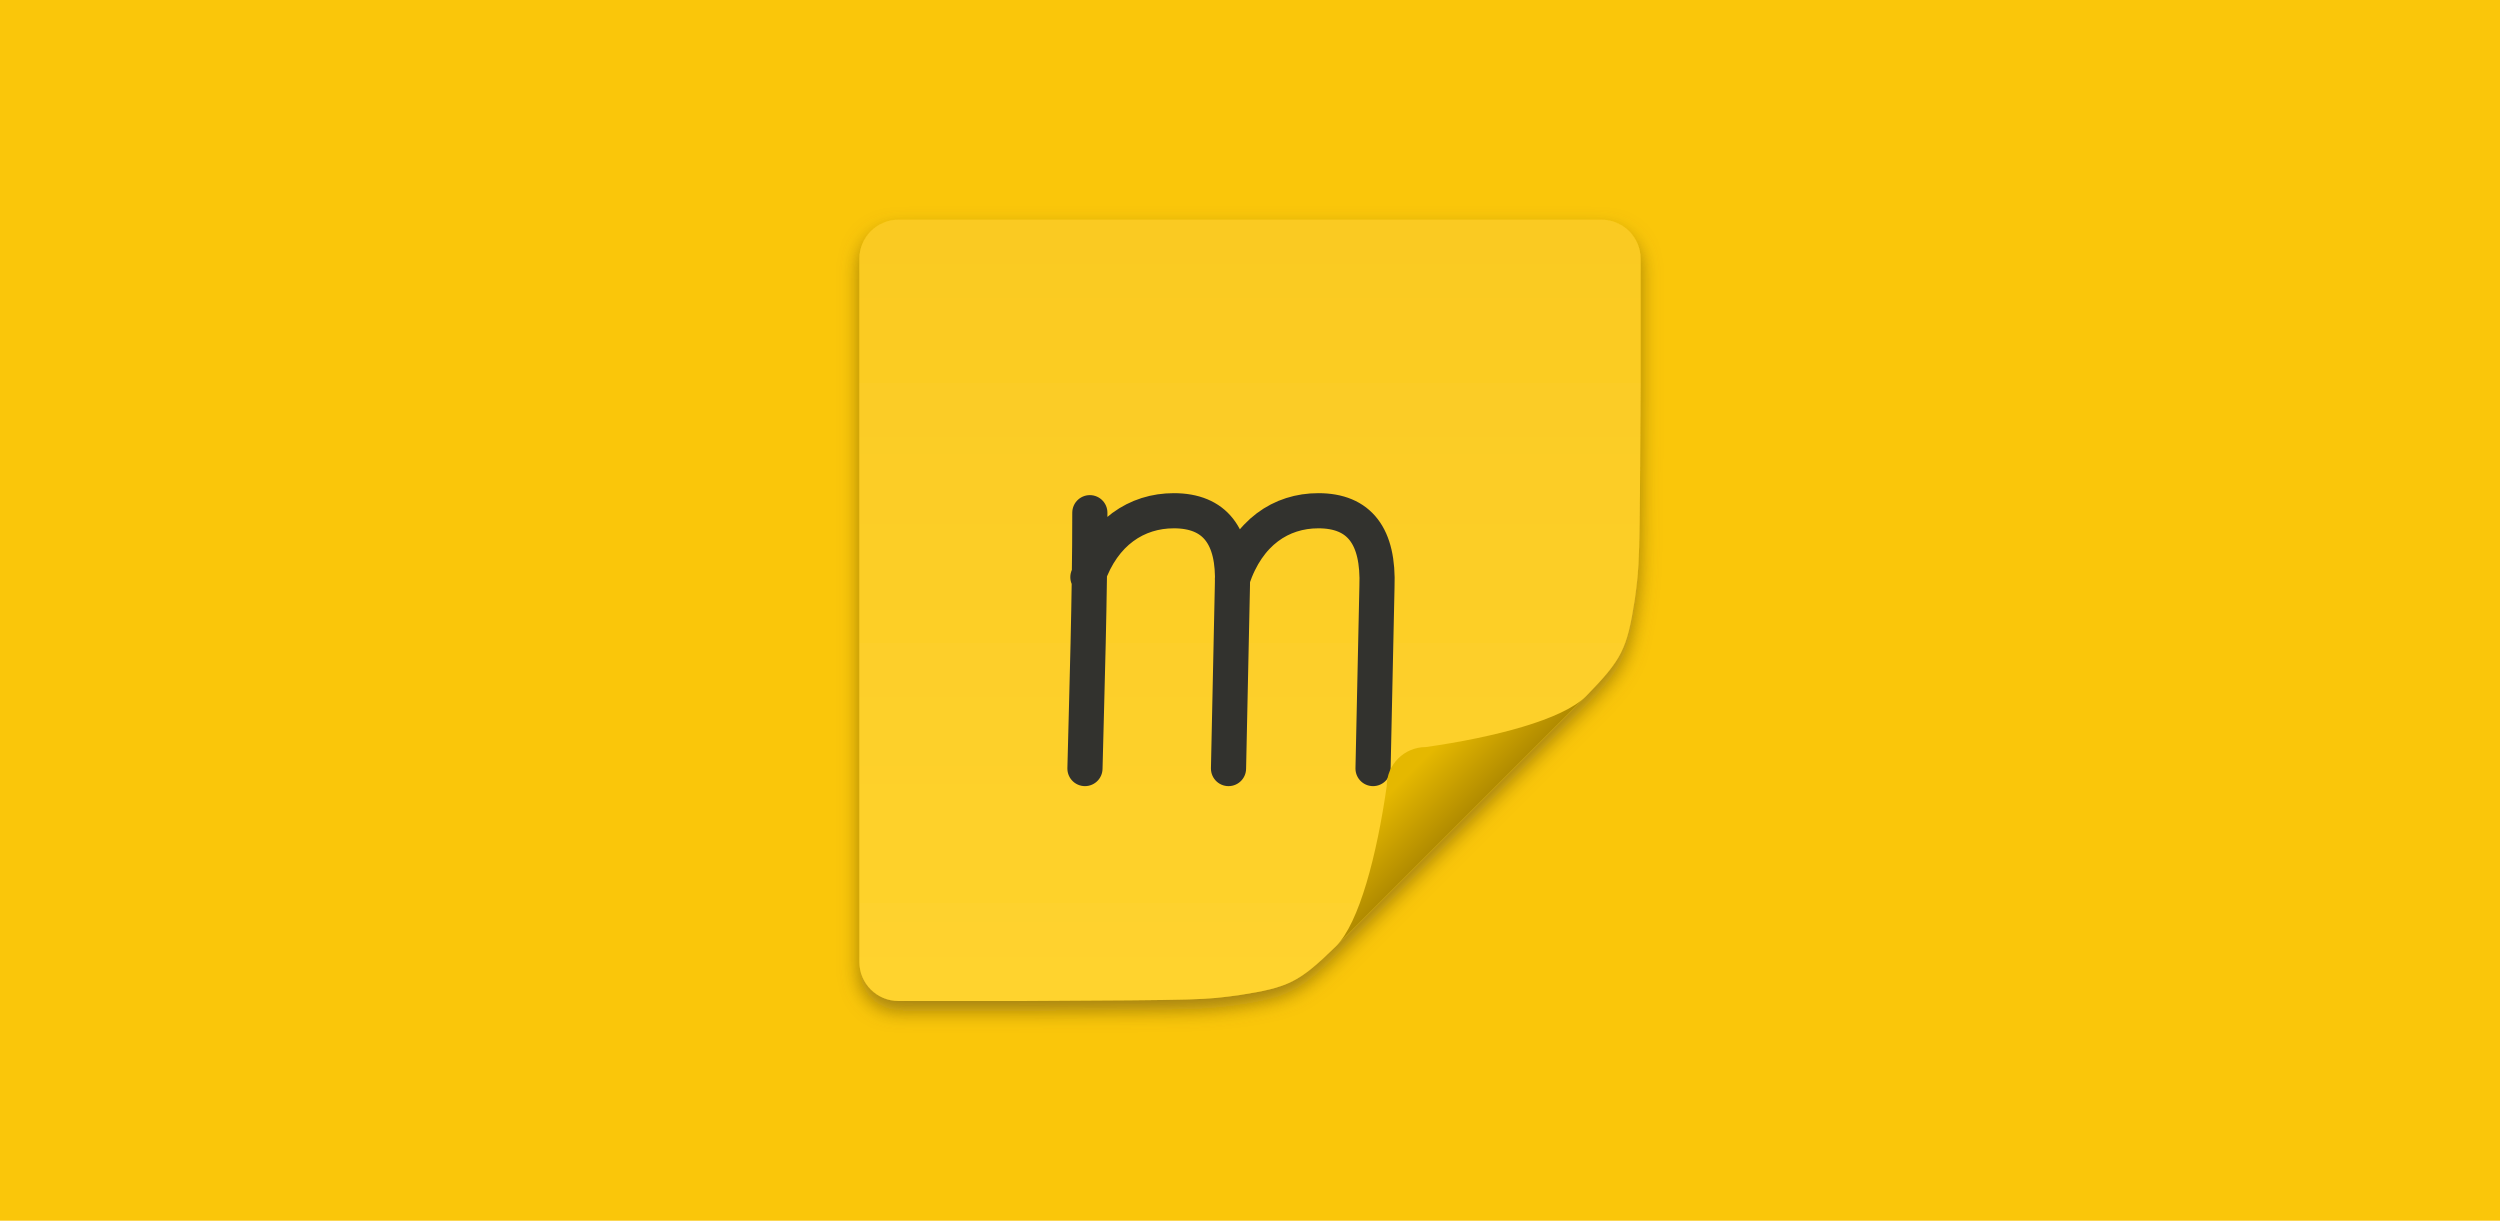
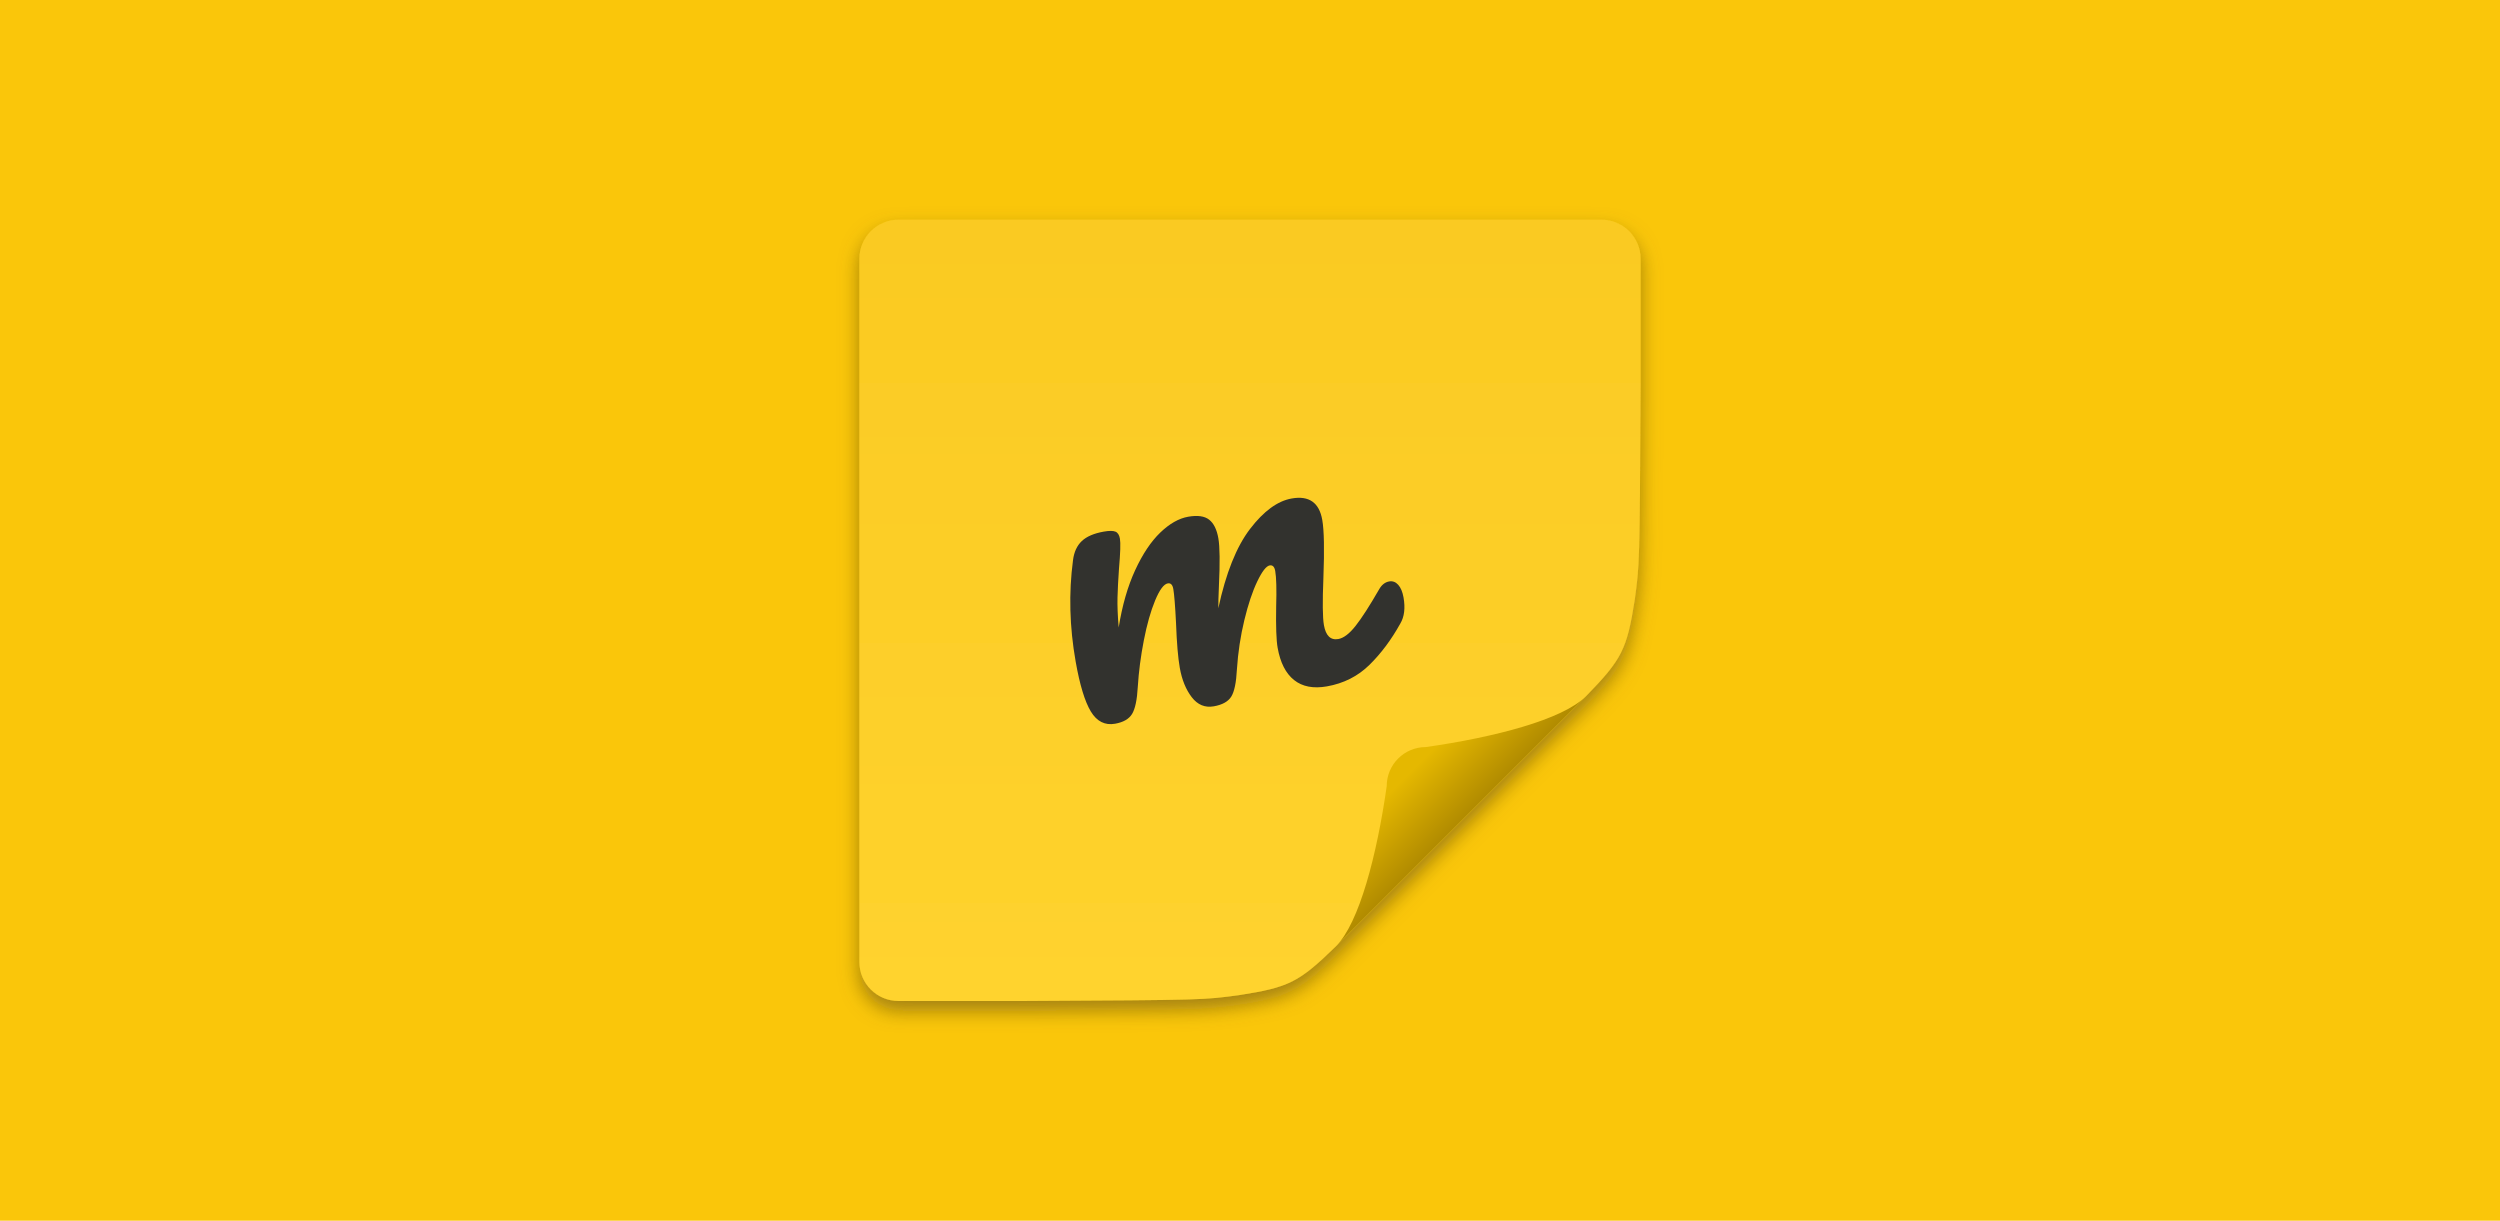
<svg xmlns="http://www.w3.org/2000/svg" viewBox="0 0 1024 500" width="1024" height="500">
  <defs>
    <linearGradient id="yellowPaper" x1="0%" y1="0%" x2="0%" y2="100%">
      <stop offset="0%" stop-color="#faca22" />
      <stop offset="100%" stop-color="#ffd32e" />
    </linearGradient>
    <linearGradient id="shadowedPaper" x1="0%" y1="0%" x2="100%" y2="100%">
      <stop offset="30%" stop-color="#e5b800" />
      <stop offset="50%" stop-color="#b18b00" />
    </linearGradient>
  </defs>
  <style>
.shadow {
  filter: drop-shadow(0 10 10 rgba(125,100,22,0.7));
}
</style>
  <rect x="0" y="0" width="100%" height="100%" fill="#fac60a" />
  <g transform="translate(512, 250) scale(0.4) translate(-400, -400)">
    <g class="shadow">
      <path fill="url(#yellowPaper)" d="M744 488c37-38 42-48 50-99 5-37 5-35 6-219V40A40 40 0 00760 0H40A40 40 0 000 40V760a40 40 0 0040 40H170c184-1 182-1 219-6 51-8 61-13 99-50Z" />
    </g>
-     <path fill="none" stroke="#32322e" stroke-width="36" stroke-linecap="round" stroke-linejoin="round" d="M236 300 C236 390 233 480 231 562 M234 366 C250 320 284 298 322 298 C364 298 384 324 382 374 L378 562 M382 368 C398 320 432 298 470 298 C512 298 532 324 530 376 L526 562" />
+     <g transform="translate(385 395) rotate(-10) scale(0.4156 -0.4156) translate(-461.5 -230.5)">
+       <path fill="#32322e" d="M50 163Q50 293 87 410Q96 439 116.5 452.5Q137 466 174 466Q194 466 202.0 461.0Q210 456 210 442Q210 426 195 370Q185 330 179.0 300.5Q173 271 169 227Q196 305 233.5 359.0Q271 413 310.5 439.5Q350 466 385 466Q420 466 434.5 450.0Q449 434 449 401Q449 369 430 285Q422 249 419 231Q469 354 530.0 410.0Q591 466 644 466Q709 466 709 401Q709 362 687 260Q668 173 668 145Q668 105 697 105Q717 105 744.5 129.5Q772 154 818 209Q830 223 845 223Q858 223 865.5 211.0Q873 199 873 178Q873 138 854 116Q811 63 761.5 29.0Q712 -5 649 -5Q598 -5 572.0 24.5Q546 54 546 110Q546 138 560 210Q573 273 573 297Q573 313 562 313Q549 313 525.0 279.5Q501 246 477.0 191.0Q453 136 438 75Q427 27 412.5 11.0Q398 -5 366 -5Q333 -5 316.5 26.5Q300 58 300 103Q300 141 310 213Q318 277 318 297Q318 313 307 313Q292 313 269.0 277.0Q246 241 224.5 185.0Q203 129 190 75Q179 28 164.5 11.5Q150 -5 119 -5Q81 -5 65.5 35.0Q50 75 50 163Z" />
+     </g>
    <path fill="url(#shadowedPaper)" d="M488 744C512 720 530 650 540 580A40 40 0 01580 540C650 530 720 512 744 488Z" />
  </g>
</svg>
